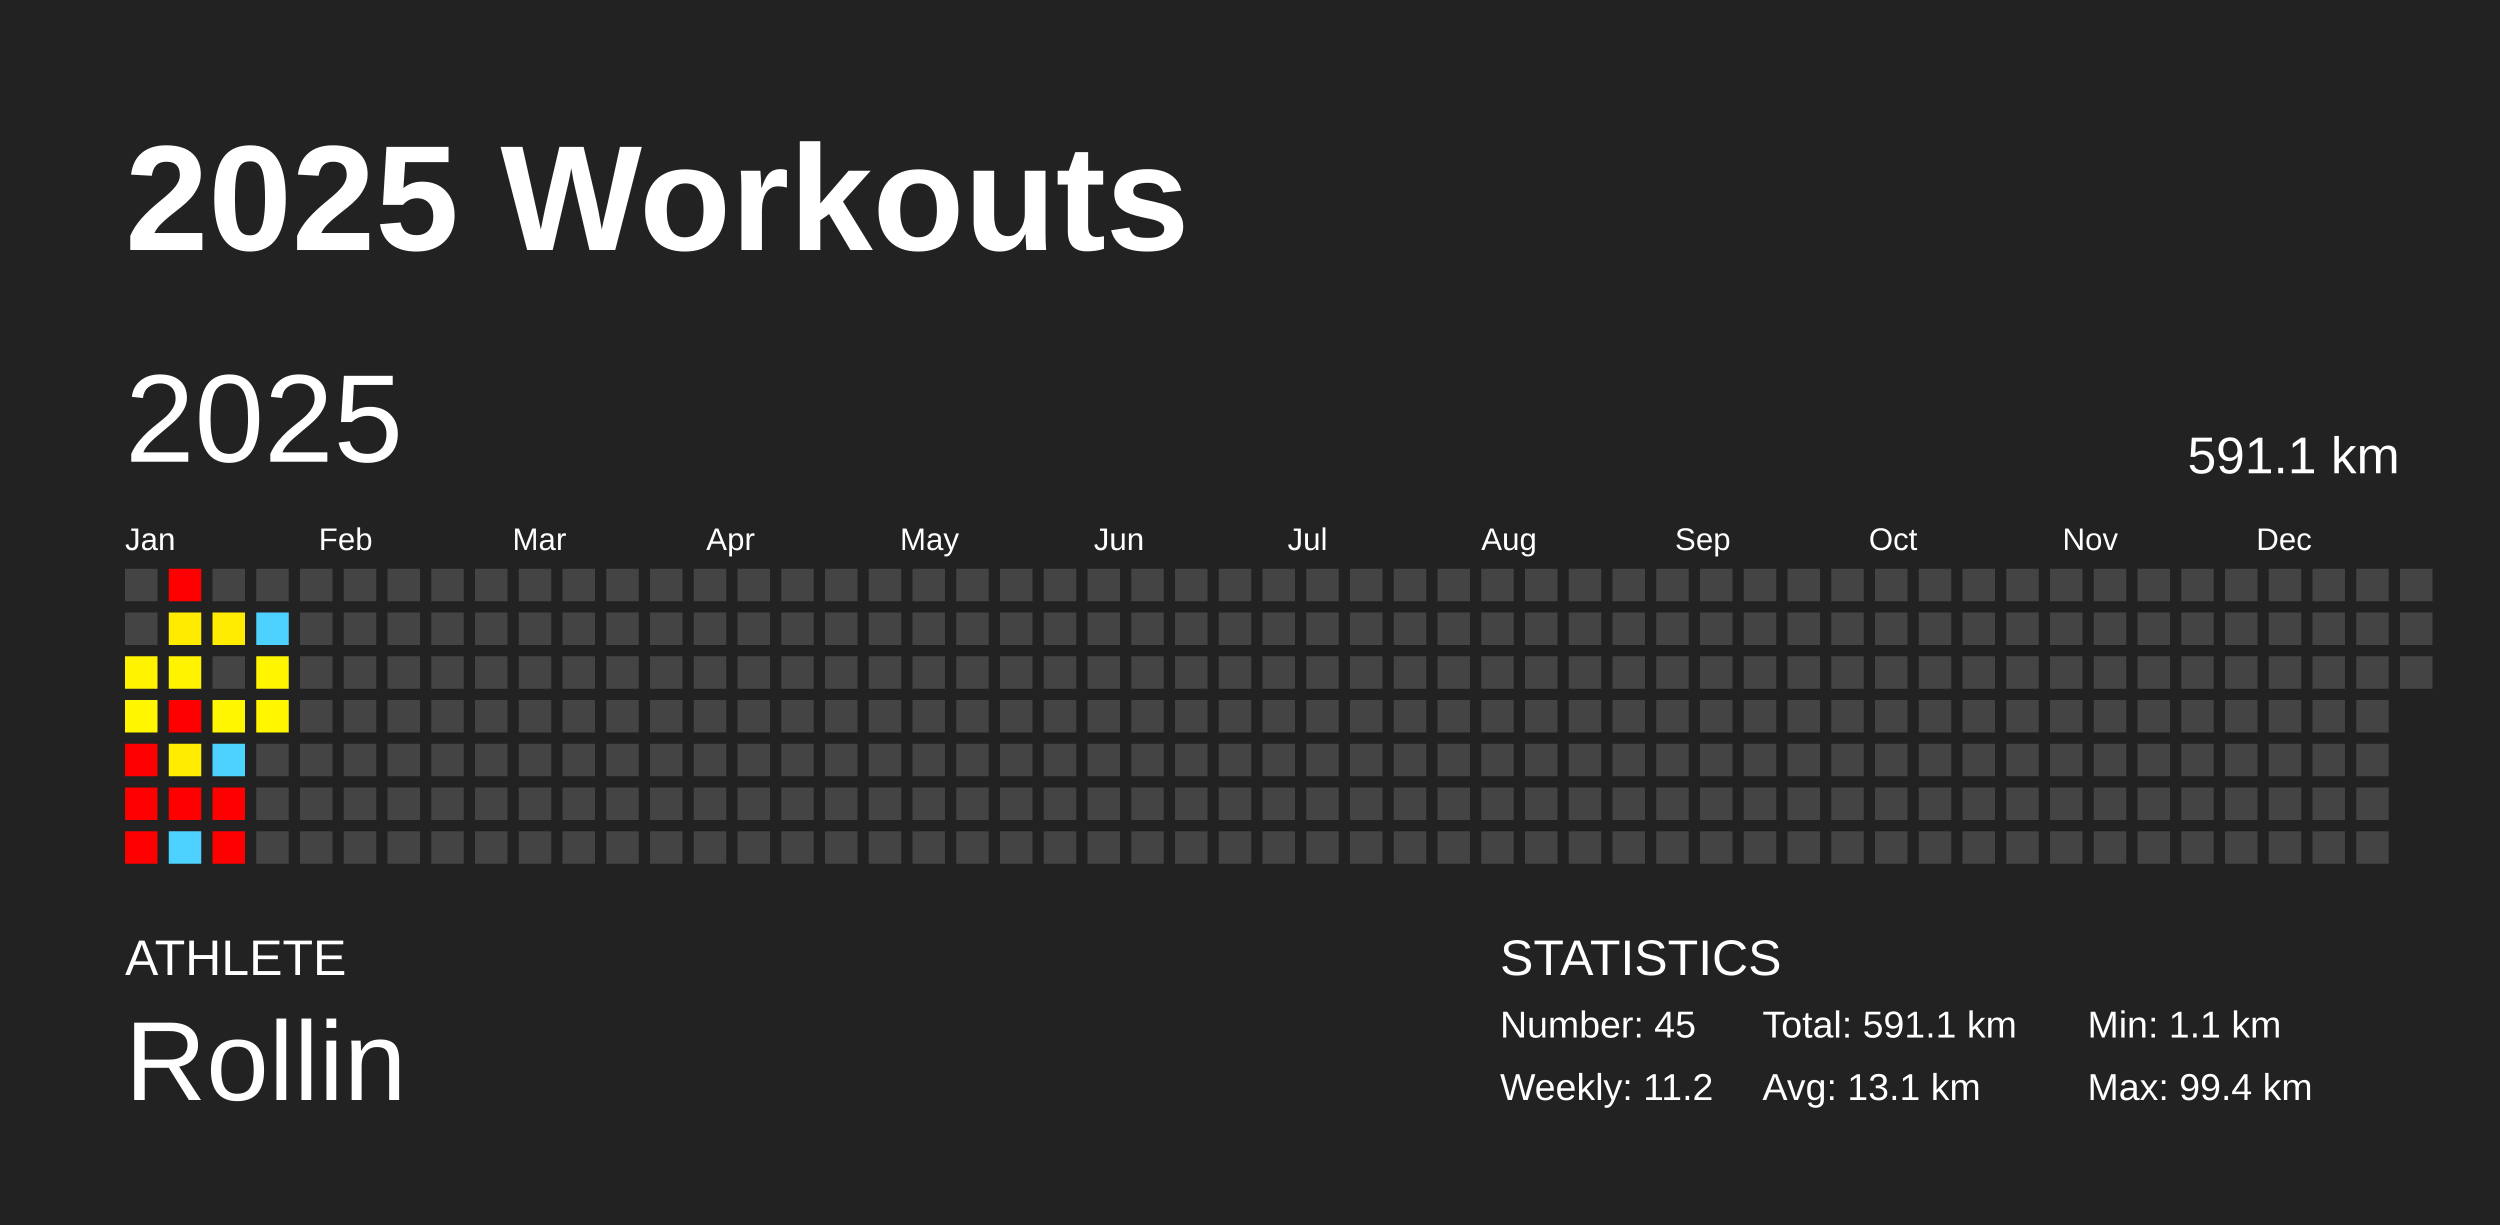
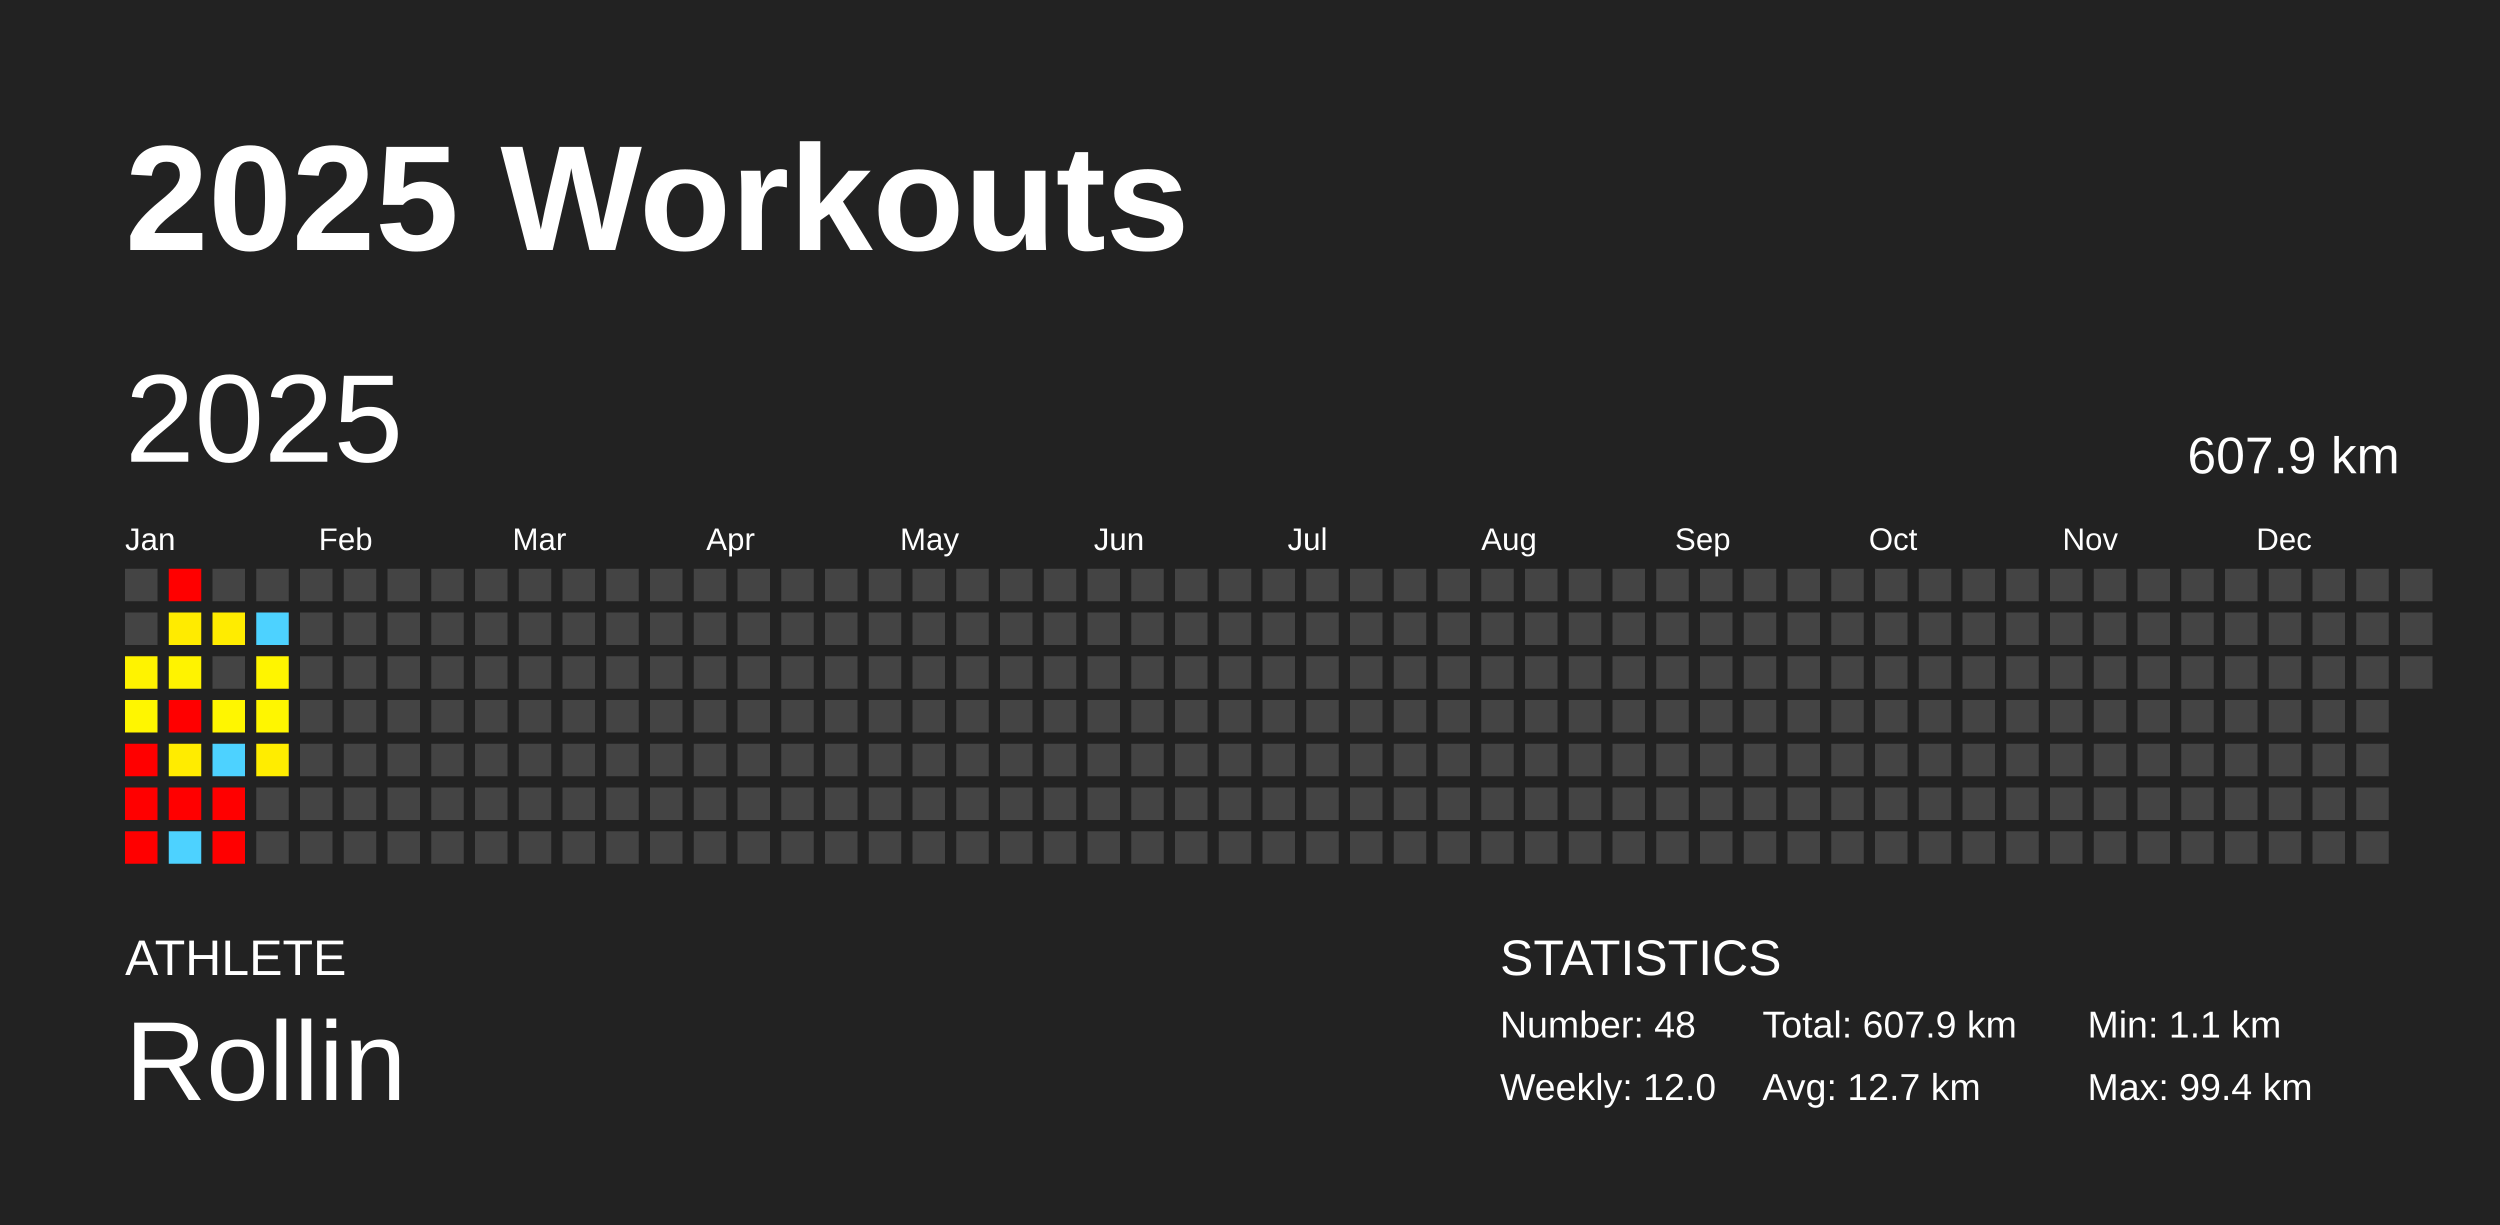
<svg xmlns="http://www.w3.org/2000/svg" baseProfile="full" height="98mm" version="1.1" viewBox="0,0,200,98" width="200mm">
  <defs />
  <rect fill="#222222" height="98" width="200" x="0" y="0" />
  <text fill="#FFFFFF" style="font-size:12px; font-family:Arial; font-weight:bold;" x="10" y="20">2025 Workouts</text>
  <text fill="#FFFFFF" style="font-size:4px; font-family:Arial" x="10" y="78">ATHLETE</text>
  <text fill="#FFFFFF" style="font-size:9px; font-family:Arial" x="10" y="88">Rollin</text>
  <text fill="#FFFFFF" style="font-size:4px; font-family:Arial" x="120" y="78">STATISTICS</text>
-   <text fill="#FFFFFF" style="font-size:3px; font-family:Arial" x="120" y="83">Number: 45</text>
-   <text fill="#FFFFFF" style="font-size:3px; font-family:Arial" x="120" y="88">Weekly: 11.2</text>
-   <text fill="#FFFFFF" style="font-size:3px; font-family:Arial" x="141" y="83">Total: 591.1 km</text>
-   <text fill="#FFFFFF" style="font-size:3px; font-family:Arial" x="141" y="88">Avg: 13.1 km</text>
+   <text fill="#FFFFFF" style="font-size:3px; font-family:Arial" x="120" y="83">Number: 48</text>
+   <text fill="#FFFFFF" style="font-size:3px; font-family:Arial" x="120" y="88">Weekly: 12.0</text>
+   <text fill="#FFFFFF" style="font-size:3px; font-family:Arial" x="141" y="83">Total: 607.9 km</text>
+   <text fill="#FFFFFF" style="font-size:3px; font-family:Arial" x="141" y="88">Avg: 12.7 km</text>
  <text fill="#FFFFFF" style="font-size:3px; font-family:Arial" x="167" y="83">Min: 1.1 km</text>
  <text fill="#FFFFFF" style="font-size:3px; font-family:Arial" x="167" y="88">Max: 99.4 km</text>
  <text dominant-baseline="hanging" fill="#FFFFFF" style="font-size:10.0px; font-family:Arial;" x="10" y="30">2025</text>
-   <text dominant-baseline="hanging" fill="#FFFFFF" style="font-size:4.125px; font-family:Arial;" x="175" y="35">591.1 km</text>
+   <text dominant-baseline="hanging" fill="#FFFFFF" style="font-size:4.125px; font-family:Arial;" x="175" y="35">607.9 km</text>
  <text fill="#FFFFFF" style="font-size:2.5px; font-family:Arial" x="10.0" y="44">Jan</text>
  <text fill="#FFFFFF" style="font-size:2.5px; font-family:Arial" x="25.5" y="44">Feb</text>
  <text fill="#FFFFFF" style="font-size:2.5px; font-family:Arial" x="41.0" y="44">Mar</text>
  <text fill="#FFFFFF" style="font-size:2.5px; font-family:Arial" x="56.5" y="44">Apr</text>
  <text fill="#FFFFFF" style="font-size:2.5px; font-family:Arial" x="72.0" y="44">May</text>
  <text fill="#FFFFFF" style="font-size:2.5px; font-family:Arial" x="87.5" y="44">Jun</text>
  <text fill="#FFFFFF" style="font-size:2.5px; font-family:Arial" x="103.0" y="44">Jul</text>
  <text fill="#FFFFFF" style="font-size:2.5px; font-family:Arial" x="118.5" y="44">Aug</text>
  <text fill="#FFFFFF" style="font-size:2.5px; font-family:Arial" x="134.0" y="44">Sep</text>
  <text fill="#FFFFFF" style="font-size:2.5px; font-family:Arial" x="149.5" y="44">Oct</text>
  <text fill="#FFFFFF" style="font-size:2.5px; font-family:Arial" x="165.0" y="44">Nov</text>
  <text fill="#FFFFFF" style="font-size:2.5px; font-family:Arial" x="180.5" y="44">Dec</text>
  <rect fill="#444444" height="2.6" width="2.6" x="10.0" y="45.5" />
  <rect fill="#444444" height="2.6" width="2.6" x="10.0" y="49.0" />
  <rect fill="#fff300" height="2.6" width="2.6" x="10.0" y="52.5" />
  <rect fill="#fff600" height="2.6" width="2.6" x="10.0" y="56.0" />
  <rect fill="red" height="2.6" width="2.6" x="10.0" y="59.5" />
  <rect fill="red" height="2.6" width="2.6" x="10.0" y="63.0" />
  <rect fill="red" height="2.6" width="2.6" x="10.0" y="66.5" />
  <rect fill="red" height="2.6" width="2.6" x="13.5" y="45.5" />
  <rect fill="#ffeb00" height="2.6" width="2.6" x="13.5" y="49.0" />
  <rect fill="#fff300" height="2.6" width="2.6" x="13.5" y="52.5" />
  <rect fill="red" height="2.6" width="2.6" x="13.5" y="56.0" />
  <rect fill="#ffec00" height="2.6" width="2.6" x="13.5" y="59.5" />
  <rect fill="red" height="2.6" width="2.6" x="13.5" y="63.0" />
  <rect fill="#4dd2ff" height="2.6" width="2.6" x="13.5" y="66.5" />
  <rect fill="#444444" height="2.6" width="2.6" x="17.0" y="45.5" />
  <rect fill="#ffec00" height="2.6" width="2.6" x="17.0" y="49.0" />
  <rect fill="#444444" height="2.6" width="2.6" x="17.0" y="52.5" />
  <rect fill="#fff600" height="2.6" width="2.6" x="17.0" y="56.0" />
  <rect fill="#4dd2ff" height="2.6" width="2.6" x="17.0" y="59.5" />
  <rect fill="red" height="2.6" width="2.6" x="17.0" y="63.0" />
  <rect fill="red" height="2.6" width="2.6" x="17.0" y="66.5" />
  <rect fill="#444444" height="2.6" width="2.6" x="20.5" y="45.5" />
  <rect fill="#4dd2ff" height="2.6" width="2.6" x="20.5" y="49.0" />
  <rect fill="#fff500" height="2.6" width="2.6" x="20.5" y="52.5" />
  <rect fill="#fff600" height="2.6" width="2.6" x="20.5" y="56.0" />
-   <rect fill="#444444" height="2.6" width="2.6" x="20.5" y="59.5" />
+   <rect fill="#ffed00" height="2.6" width="2.6" x="20.5" y="59.5" />
  <rect fill="#444444" height="2.6" width="2.6" x="20.5" y="63.0" />
  <rect fill="#444444" height="2.6" width="2.6" x="20.5" y="66.5" />
  <rect fill="#444444" height="2.6" width="2.6" x="24.0" y="45.5" />
  <rect fill="#444444" height="2.6" width="2.6" x="24.0" y="49.0" />
  <rect fill="#444444" height="2.6" width="2.6" x="24.0" y="52.5" />
  <rect fill="#444444" height="2.6" width="2.6" x="24.0" y="56.0" />
  <rect fill="#444444" height="2.6" width="2.6" x="24.0" y="59.5" />
  <rect fill="#444444" height="2.6" width="2.6" x="24.0" y="63.0" />
  <rect fill="#444444" height="2.6" width="2.6" x="24.0" y="66.5" />
  <rect fill="#444444" height="2.6" width="2.6" x="27.5" y="45.5" />
  <rect fill="#444444" height="2.6" width="2.6" x="27.5" y="49.0" />
  <rect fill="#444444" height="2.6" width="2.6" x="27.5" y="52.5" />
  <rect fill="#444444" height="2.6" width="2.6" x="27.5" y="56.0" />
  <rect fill="#444444" height="2.6" width="2.6" x="27.5" y="59.5" />
  <rect fill="#444444" height="2.6" width="2.6" x="27.5" y="63.0" />
  <rect fill="#444444" height="2.6" width="2.6" x="27.5" y="66.5" />
  <rect fill="#444444" height="2.6" width="2.6" x="31.0" y="45.5" />
  <rect fill="#444444" height="2.6" width="2.6" x="31.0" y="49.0" />
  <rect fill="#444444" height="2.6" width="2.6" x="31.0" y="52.5" />
  <rect fill="#444444" height="2.6" width="2.6" x="31.0" y="56.0" />
  <rect fill="#444444" height="2.6" width="2.6" x="31.0" y="59.5" />
  <rect fill="#444444" height="2.6" width="2.6" x="31.0" y="63.0" />
  <rect fill="#444444" height="2.6" width="2.6" x="31.0" y="66.5" />
  <rect fill="#444444" height="2.6" width="2.6" x="34.5" y="45.5" />
  <rect fill="#444444" height="2.6" width="2.6" x="34.5" y="49.0" />
  <rect fill="#444444" height="2.6" width="2.6" x="34.5" y="52.5" />
  <rect fill="#444444" height="2.6" width="2.6" x="34.5" y="56.0" />
  <rect fill="#444444" height="2.6" width="2.6" x="34.5" y="59.5" />
  <rect fill="#444444" height="2.6" width="2.6" x="34.5" y="63.0" />
  <rect fill="#444444" height="2.6" width="2.6" x="34.5" y="66.5" />
  <rect fill="#444444" height="2.6" width="2.6" x="38.0" y="45.5" />
  <rect fill="#444444" height="2.6" width="2.6" x="38.0" y="49.0" />
  <rect fill="#444444" height="2.6" width="2.6" x="38.0" y="52.5" />
  <rect fill="#444444" height="2.6" width="2.6" x="38.0" y="56.0" />
  <rect fill="#444444" height="2.6" width="2.6" x="38.0" y="59.5" />
  <rect fill="#444444" height="2.6" width="2.6" x="38.0" y="63.0" />
  <rect fill="#444444" height="2.6" width="2.6" x="38.0" y="66.5" />
  <rect fill="#444444" height="2.6" width="2.6" x="41.5" y="45.5" />
  <rect fill="#444444" height="2.6" width="2.6" x="41.5" y="49.0" />
  <rect fill="#444444" height="2.6" width="2.6" x="41.5" y="52.5" />
  <rect fill="#444444" height="2.6" width="2.6" x="41.5" y="56.0" />
  <rect fill="#444444" height="2.6" width="2.6" x="41.5" y="59.5" />
  <rect fill="#444444" height="2.6" width="2.6" x="41.5" y="63.0" />
  <rect fill="#444444" height="2.6" width="2.6" x="41.5" y="66.5" />
  <rect fill="#444444" height="2.6" width="2.6" x="45.0" y="45.5" />
  <rect fill="#444444" height="2.6" width="2.6" x="45.0" y="49.0" />
  <rect fill="#444444" height="2.6" width="2.6" x="45.0" y="52.5" />
  <rect fill="#444444" height="2.6" width="2.6" x="45.0" y="56.0" />
  <rect fill="#444444" height="2.6" width="2.6" x="45.0" y="59.5" />
  <rect fill="#444444" height="2.6" width="2.6" x="45.0" y="63.0" />
  <rect fill="#444444" height="2.6" width="2.6" x="45.0" y="66.5" />
  <rect fill="#444444" height="2.6" width="2.6" x="48.5" y="45.5" />
  <rect fill="#444444" height="2.6" width="2.6" x="48.5" y="49.0" />
  <rect fill="#444444" height="2.6" width="2.6" x="48.5" y="52.5" />
  <rect fill="#444444" height="2.6" width="2.6" x="48.5" y="56.0" />
  <rect fill="#444444" height="2.6" width="2.6" x="48.5" y="59.5" />
  <rect fill="#444444" height="2.6" width="2.6" x="48.5" y="63.0" />
  <rect fill="#444444" height="2.6" width="2.6" x="48.5" y="66.5" />
  <rect fill="#444444" height="2.6" width="2.6" x="52.0" y="45.5" />
  <rect fill="#444444" height="2.6" width="2.6" x="52.0" y="49.0" />
  <rect fill="#444444" height="2.6" width="2.6" x="52.0" y="52.5" />
  <rect fill="#444444" height="2.6" width="2.6" x="52.0" y="56.0" />
  <rect fill="#444444" height="2.6" width="2.6" x="52.0" y="59.5" />
  <rect fill="#444444" height="2.6" width="2.6" x="52.0" y="63.0" />
  <rect fill="#444444" height="2.6" width="2.6" x="52.0" y="66.5" />
  <rect fill="#444444" height="2.6" width="2.6" x="55.5" y="45.5" />
  <rect fill="#444444" height="2.6" width="2.6" x="55.5" y="49.0" />
  <rect fill="#444444" height="2.6" width="2.6" x="55.5" y="52.5" />
  <rect fill="#444444" height="2.6" width="2.6" x="55.5" y="56.0" />
  <rect fill="#444444" height="2.6" width="2.6" x="55.5" y="59.5" />
  <rect fill="#444444" height="2.6" width="2.6" x="55.5" y="63.0" />
  <rect fill="#444444" height="2.6" width="2.6" x="55.5" y="66.5" />
  <rect fill="#444444" height="2.6" width="2.6" x="59.0" y="45.5" />
  <rect fill="#444444" height="2.6" width="2.6" x="59.0" y="49.0" />
  <rect fill="#444444" height="2.6" width="2.6" x="59.0" y="52.5" />
  <rect fill="#444444" height="2.6" width="2.6" x="59.0" y="56.0" />
  <rect fill="#444444" height="2.6" width="2.6" x="59.0" y="59.5" />
  <rect fill="#444444" height="2.6" width="2.6" x="59.0" y="63.0" />
  <rect fill="#444444" height="2.6" width="2.6" x="59.0" y="66.5" />
  <rect fill="#444444" height="2.6" width="2.6" x="62.5" y="45.5" />
  <rect fill="#444444" height="2.6" width="2.6" x="62.5" y="49.0" />
  <rect fill="#444444" height="2.6" width="2.6" x="62.5" y="52.5" />
  <rect fill="#444444" height="2.6" width="2.6" x="62.5" y="56.0" />
  <rect fill="#444444" height="2.6" width="2.6" x="62.5" y="59.5" />
  <rect fill="#444444" height="2.6" width="2.6" x="62.5" y="63.0" />
  <rect fill="#444444" height="2.6" width="2.6" x="62.5" y="66.5" />
  <rect fill="#444444" height="2.6" width="2.6" x="66.0" y="45.5" />
  <rect fill="#444444" height="2.6" width="2.6" x="66.0" y="49.0" />
  <rect fill="#444444" height="2.6" width="2.6" x="66.0" y="52.5" />
  <rect fill="#444444" height="2.6" width="2.6" x="66.0" y="56.0" />
  <rect fill="#444444" height="2.6" width="2.6" x="66.0" y="59.5" />
  <rect fill="#444444" height="2.6" width="2.6" x="66.0" y="63.0" />
  <rect fill="#444444" height="2.6" width="2.6" x="66.0" y="66.5" />
  <rect fill="#444444" height="2.6" width="2.6" x="69.5" y="45.5" />
  <rect fill="#444444" height="2.6" width="2.6" x="69.5" y="49.0" />
  <rect fill="#444444" height="2.6" width="2.6" x="69.5" y="52.5" />
  <rect fill="#444444" height="2.6" width="2.6" x="69.5" y="56.0" />
  <rect fill="#444444" height="2.6" width="2.6" x="69.5" y="59.5" />
  <rect fill="#444444" height="2.6" width="2.6" x="69.5" y="63.0" />
  <rect fill="#444444" height="2.6" width="2.6" x="69.5" y="66.5" />
  <rect fill="#444444" height="2.6" width="2.6" x="73.0" y="45.5" />
  <rect fill="#444444" height="2.6" width="2.6" x="73.0" y="49.0" />
  <rect fill="#444444" height="2.6" width="2.6" x="73.0" y="52.5" />
  <rect fill="#444444" height="2.6" width="2.6" x="73.0" y="56.0" />
  <rect fill="#444444" height="2.6" width="2.6" x="73.0" y="59.5" />
  <rect fill="#444444" height="2.6" width="2.6" x="73.0" y="63.0" />
  <rect fill="#444444" height="2.6" width="2.6" x="73.0" y="66.5" />
  <rect fill="#444444" height="2.6" width="2.6" x="76.5" y="45.5" />
  <rect fill="#444444" height="2.6" width="2.6" x="76.5" y="49.0" />
  <rect fill="#444444" height="2.6" width="2.6" x="76.5" y="52.5" />
  <rect fill="#444444" height="2.6" width="2.6" x="76.5" y="56.0" />
  <rect fill="#444444" height="2.6" width="2.6" x="76.5" y="59.5" />
  <rect fill="#444444" height="2.6" width="2.6" x="76.5" y="63.0" />
  <rect fill="#444444" height="2.6" width="2.6" x="76.5" y="66.5" />
  <rect fill="#444444" height="2.6" width="2.6" x="80.0" y="45.5" />
  <rect fill="#444444" height="2.6" width="2.6" x="80.0" y="49.0" />
  <rect fill="#444444" height="2.6" width="2.6" x="80.0" y="52.5" />
  <rect fill="#444444" height="2.6" width="2.6" x="80.0" y="56.0" />
  <rect fill="#444444" height="2.6" width="2.6" x="80.0" y="59.5" />
  <rect fill="#444444" height="2.6" width="2.6" x="80.0" y="63.0" />
  <rect fill="#444444" height="2.6" width="2.6" x="80.0" y="66.5" />
  <rect fill="#444444" height="2.6" width="2.6" x="83.5" y="45.5" />
  <rect fill="#444444" height="2.6" width="2.6" x="83.5" y="49.0" />
  <rect fill="#444444" height="2.6" width="2.6" x="83.5" y="52.5" />
  <rect fill="#444444" height="2.6" width="2.6" x="83.5" y="56.0" />
  <rect fill="#444444" height="2.6" width="2.6" x="83.5" y="59.5" />
  <rect fill="#444444" height="2.6" width="2.6" x="83.5" y="63.0" />
  <rect fill="#444444" height="2.6" width="2.6" x="83.5" y="66.5" />
  <rect fill="#444444" height="2.6" width="2.6" x="87.0" y="45.5" />
  <rect fill="#444444" height="2.6" width="2.6" x="87.0" y="49.0" />
  <rect fill="#444444" height="2.6" width="2.6" x="87.0" y="52.5" />
  <rect fill="#444444" height="2.6" width="2.6" x="87.0" y="56.0" />
  <rect fill="#444444" height="2.6" width="2.6" x="87.0" y="59.5" />
  <rect fill="#444444" height="2.6" width="2.6" x="87.0" y="63.0" />
  <rect fill="#444444" height="2.6" width="2.6" x="87.0" y="66.5" />
  <rect fill="#444444" height="2.6" width="2.6" x="90.5" y="45.5" />
  <rect fill="#444444" height="2.6" width="2.6" x="90.5" y="49.0" />
  <rect fill="#444444" height="2.6" width="2.6" x="90.5" y="52.5" />
  <rect fill="#444444" height="2.6" width="2.6" x="90.5" y="56.0" />
  <rect fill="#444444" height="2.6" width="2.6" x="90.5" y="59.5" />
  <rect fill="#444444" height="2.6" width="2.6" x="90.5" y="63.0" />
  <rect fill="#444444" height="2.6" width="2.6" x="90.5" y="66.5" />
  <rect fill="#444444" height="2.6" width="2.6" x="94.0" y="45.5" />
  <rect fill="#444444" height="2.6" width="2.6" x="94.0" y="49.0" />
  <rect fill="#444444" height="2.6" width="2.6" x="94.0" y="52.5" />
  <rect fill="#444444" height="2.6" width="2.6" x="94.0" y="56.0" />
  <rect fill="#444444" height="2.6" width="2.6" x="94.0" y="59.5" />
  <rect fill="#444444" height="2.6" width="2.6" x="94.0" y="63.0" />
  <rect fill="#444444" height="2.6" width="2.6" x="94.0" y="66.5" />
  <rect fill="#444444" height="2.6" width="2.6" x="97.5" y="45.5" />
  <rect fill="#444444" height="2.6" width="2.6" x="97.5" y="49.0" />
  <rect fill="#444444" height="2.6" width="2.6" x="97.5" y="52.5" />
  <rect fill="#444444" height="2.6" width="2.6" x="97.5" y="56.0" />
  <rect fill="#444444" height="2.6" width="2.6" x="97.5" y="59.5" />
  <rect fill="#444444" height="2.6" width="2.6" x="97.5" y="63.0" />
  <rect fill="#444444" height="2.6" width="2.6" x="97.5" y="66.5" />
  <rect fill="#444444" height="2.6" width="2.6" x="101.0" y="45.5" />
  <rect fill="#444444" height="2.6" width="2.6" x="101.0" y="49.0" />
  <rect fill="#444444" height="2.6" width="2.6" x="101.0" y="52.5" />
  <rect fill="#444444" height="2.6" width="2.6" x="101.0" y="56.0" />
  <rect fill="#444444" height="2.6" width="2.6" x="101.0" y="59.5" />
  <rect fill="#444444" height="2.6" width="2.6" x="101.0" y="63.0" />
  <rect fill="#444444" height="2.6" width="2.6" x="101.0" y="66.5" />
  <rect fill="#444444" height="2.6" width="2.6" x="104.5" y="45.5" />
  <rect fill="#444444" height="2.6" width="2.6" x="104.5" y="49.0" />
  <rect fill="#444444" height="2.6" width="2.6" x="104.5" y="52.5" />
  <rect fill="#444444" height="2.6" width="2.6" x="104.5" y="56.0" />
  <rect fill="#444444" height="2.6" width="2.6" x="104.5" y="59.5" />
  <rect fill="#444444" height="2.6" width="2.6" x="104.5" y="63.0" />
  <rect fill="#444444" height="2.6" width="2.6" x="104.5" y="66.5" />
  <rect fill="#444444" height="2.6" width="2.6" x="108.0" y="45.5" />
  <rect fill="#444444" height="2.6" width="2.6" x="108.0" y="49.0" />
  <rect fill="#444444" height="2.6" width="2.6" x="108.0" y="52.5" />
  <rect fill="#444444" height="2.6" width="2.6" x="108.0" y="56.0" />
  <rect fill="#444444" height="2.6" width="2.6" x="108.0" y="59.5" />
  <rect fill="#444444" height="2.6" width="2.6" x="108.0" y="63.0" />
  <rect fill="#444444" height="2.6" width="2.6" x="108.0" y="66.5" />
  <rect fill="#444444" height="2.6" width="2.6" x="111.5" y="45.5" />
  <rect fill="#444444" height="2.6" width="2.6" x="111.5" y="49.0" />
  <rect fill="#444444" height="2.6" width="2.6" x="111.5" y="52.5" />
  <rect fill="#444444" height="2.6" width="2.6" x="111.5" y="56.0" />
  <rect fill="#444444" height="2.6" width="2.6" x="111.5" y="59.5" />
  <rect fill="#444444" height="2.6" width="2.6" x="111.5" y="63.0" />
  <rect fill="#444444" height="2.6" width="2.6" x="111.5" y="66.5" />
  <rect fill="#444444" height="2.6" width="2.6" x="115.0" y="45.5" />
  <rect fill="#444444" height="2.6" width="2.6" x="115.0" y="49.0" />
  <rect fill="#444444" height="2.6" width="2.6" x="115.0" y="52.5" />
  <rect fill="#444444" height="2.6" width="2.6" x="115.0" y="56.0" />
  <rect fill="#444444" height="2.6" width="2.6" x="115.0" y="59.5" />
  <rect fill="#444444" height="2.6" width="2.6" x="115.0" y="63.0" />
  <rect fill="#444444" height="2.6" width="2.6" x="115.0" y="66.5" />
  <rect fill="#444444" height="2.6" width="2.6" x="118.5" y="45.5" />
  <rect fill="#444444" height="2.6" width="2.6" x="118.5" y="49.0" />
  <rect fill="#444444" height="2.6" width="2.6" x="118.5" y="52.5" />
  <rect fill="#444444" height="2.6" width="2.6" x="118.5" y="56.0" />
  <rect fill="#444444" height="2.6" width="2.6" x="118.5" y="59.5" />
  <rect fill="#444444" height="2.6" width="2.6" x="118.5" y="63.0" />
  <rect fill="#444444" height="2.6" width="2.6" x="118.5" y="66.5" />
  <rect fill="#444444" height="2.6" width="2.6" x="122.0" y="45.5" />
  <rect fill="#444444" height="2.6" width="2.6" x="122.0" y="49.0" />
  <rect fill="#444444" height="2.6" width="2.6" x="122.0" y="52.5" />
  <rect fill="#444444" height="2.6" width="2.6" x="122.0" y="56.0" />
  <rect fill="#444444" height="2.6" width="2.6" x="122.0" y="59.5" />
  <rect fill="#444444" height="2.6" width="2.6" x="122.0" y="63.0" />
  <rect fill="#444444" height="2.6" width="2.6" x="122.0" y="66.5" />
  <rect fill="#444444" height="2.6" width="2.6" x="125.5" y="45.5" />
  <rect fill="#444444" height="2.6" width="2.6" x="125.5" y="49.0" />
  <rect fill="#444444" height="2.6" width="2.6" x="125.5" y="52.5" />
  <rect fill="#444444" height="2.6" width="2.6" x="125.5" y="56.0" />
  <rect fill="#444444" height="2.6" width="2.6" x="125.5" y="59.5" />
  <rect fill="#444444" height="2.6" width="2.6" x="125.5" y="63.0" />
  <rect fill="#444444" height="2.6" width="2.6" x="125.5" y="66.5" />
  <rect fill="#444444" height="2.6" width="2.6" x="129.0" y="45.5" />
  <rect fill="#444444" height="2.6" width="2.6" x="129.0" y="49.0" />
  <rect fill="#444444" height="2.6" width="2.6" x="129.0" y="52.5" />
  <rect fill="#444444" height="2.6" width="2.6" x="129.0" y="56.0" />
  <rect fill="#444444" height="2.6" width="2.6" x="129.0" y="59.5" />
  <rect fill="#444444" height="2.6" width="2.6" x="129.0" y="63.0" />
  <rect fill="#444444" height="2.6" width="2.6" x="129.0" y="66.5" />
  <rect fill="#444444" height="2.6" width="2.6" x="132.5" y="45.5" />
  <rect fill="#444444" height="2.6" width="2.6" x="132.5" y="49.0" />
  <rect fill="#444444" height="2.6" width="2.6" x="132.5" y="52.5" />
  <rect fill="#444444" height="2.6" width="2.6" x="132.5" y="56.0" />
  <rect fill="#444444" height="2.6" width="2.6" x="132.5" y="59.5" />
  <rect fill="#444444" height="2.6" width="2.6" x="132.5" y="63.0" />
  <rect fill="#444444" height="2.6" width="2.6" x="132.5" y="66.5" />
  <rect fill="#444444" height="2.6" width="2.6" x="136.0" y="45.5" />
  <rect fill="#444444" height="2.6" width="2.6" x="136.0" y="49.0" />
  <rect fill="#444444" height="2.6" width="2.6" x="136.0" y="52.5" />
  <rect fill="#444444" height="2.6" width="2.6" x="136.0" y="56.0" />
  <rect fill="#444444" height="2.6" width="2.6" x="136.0" y="59.5" />
  <rect fill="#444444" height="2.6" width="2.6" x="136.0" y="63.0" />
  <rect fill="#444444" height="2.6" width="2.6" x="136.0" y="66.5" />
  <rect fill="#444444" height="2.6" width="2.6" x="139.5" y="45.5" />
  <rect fill="#444444" height="2.6" width="2.6" x="139.5" y="49.0" />
  <rect fill="#444444" height="2.6" width="2.6" x="139.5" y="52.5" />
  <rect fill="#444444" height="2.6" width="2.6" x="139.5" y="56.0" />
  <rect fill="#444444" height="2.6" width="2.6" x="139.5" y="59.5" />
  <rect fill="#444444" height="2.6" width="2.6" x="139.5" y="63.0" />
  <rect fill="#444444" height="2.6" width="2.6" x="139.5" y="66.5" />
  <rect fill="#444444" height="2.6" width="2.6" x="143.0" y="45.5" />
  <rect fill="#444444" height="2.6" width="2.6" x="143.0" y="49.0" />
  <rect fill="#444444" height="2.6" width="2.6" x="143.0" y="52.5" />
  <rect fill="#444444" height="2.6" width="2.6" x="143.0" y="56.0" />
  <rect fill="#444444" height="2.6" width="2.6" x="143.0" y="59.5" />
  <rect fill="#444444" height="2.6" width="2.6" x="143.0" y="63.0" />
  <rect fill="#444444" height="2.6" width="2.6" x="143.0" y="66.5" />
  <rect fill="#444444" height="2.6" width="2.6" x="146.5" y="45.5" />
  <rect fill="#444444" height="2.6" width="2.6" x="146.5" y="49.0" />
  <rect fill="#444444" height="2.6" width="2.6" x="146.5" y="52.5" />
  <rect fill="#444444" height="2.6" width="2.6" x="146.5" y="56.0" />
  <rect fill="#444444" height="2.6" width="2.6" x="146.5" y="59.5" />
  <rect fill="#444444" height="2.6" width="2.6" x="146.5" y="63.0" />
  <rect fill="#444444" height="2.6" width="2.6" x="146.5" y="66.5" />
  <rect fill="#444444" height="2.6" width="2.6" x="150.0" y="45.5" />
  <rect fill="#444444" height="2.6" width="2.6" x="150.0" y="49.0" />
  <rect fill="#444444" height="2.6" width="2.6" x="150.0" y="52.5" />
  <rect fill="#444444" height="2.6" width="2.6" x="150.0" y="56.0" />
  <rect fill="#444444" height="2.6" width="2.6" x="150.0" y="59.5" />
  <rect fill="#444444" height="2.6" width="2.6" x="150.0" y="63.0" />
  <rect fill="#444444" height="2.6" width="2.6" x="150.0" y="66.5" />
  <rect fill="#444444" height="2.6" width="2.6" x="153.5" y="45.5" />
  <rect fill="#444444" height="2.6" width="2.6" x="153.5" y="49.0" />
  <rect fill="#444444" height="2.6" width="2.6" x="153.5" y="52.5" />
  <rect fill="#444444" height="2.6" width="2.6" x="153.5" y="56.0" />
  <rect fill="#444444" height="2.6" width="2.6" x="153.5" y="59.5" />
  <rect fill="#444444" height="2.6" width="2.6" x="153.5" y="63.0" />
  <rect fill="#444444" height="2.6" width="2.6" x="153.5" y="66.5" />
  <rect fill="#444444" height="2.6" width="2.6" x="157.0" y="45.5" />
  <rect fill="#444444" height="2.6" width="2.6" x="157.0" y="49.0" />
  <rect fill="#444444" height="2.6" width="2.6" x="157.0" y="52.5" />
  <rect fill="#444444" height="2.6" width="2.6" x="157.0" y="56.0" />
  <rect fill="#444444" height="2.6" width="2.6" x="157.0" y="59.5" />
  <rect fill="#444444" height="2.6" width="2.6" x="157.0" y="63.0" />
  <rect fill="#444444" height="2.6" width="2.6" x="157.0" y="66.5" />
  <rect fill="#444444" height="2.6" width="2.6" x="160.5" y="45.5" />
  <rect fill="#444444" height="2.6" width="2.6" x="160.5" y="49.0" />
  <rect fill="#444444" height="2.6" width="2.6" x="160.5" y="52.5" />
  <rect fill="#444444" height="2.6" width="2.6" x="160.5" y="56.0" />
  <rect fill="#444444" height="2.6" width="2.6" x="160.5" y="59.5" />
  <rect fill="#444444" height="2.6" width="2.6" x="160.5" y="63.0" />
  <rect fill="#444444" height="2.6" width="2.6" x="160.5" y="66.5" />
  <rect fill="#444444" height="2.6" width="2.6" x="164.0" y="45.5" />
  <rect fill="#444444" height="2.6" width="2.6" x="164.0" y="49.0" />
  <rect fill="#444444" height="2.6" width="2.6" x="164.0" y="52.5" />
  <rect fill="#444444" height="2.6" width="2.6" x="164.0" y="56.0" />
  <rect fill="#444444" height="2.6" width="2.6" x="164.0" y="59.5" />
  <rect fill="#444444" height="2.6" width="2.6" x="164.0" y="63.0" />
  <rect fill="#444444" height="2.6" width="2.6" x="164.0" y="66.5" />
  <rect fill="#444444" height="2.6" width="2.6" x="167.5" y="45.5" />
  <rect fill="#444444" height="2.6" width="2.6" x="167.5" y="49.0" />
  <rect fill="#444444" height="2.6" width="2.6" x="167.5" y="52.5" />
  <rect fill="#444444" height="2.6" width="2.6" x="167.5" y="56.0" />
  <rect fill="#444444" height="2.6" width="2.6" x="167.5" y="59.5" />
  <rect fill="#444444" height="2.6" width="2.6" x="167.5" y="63.0" />
  <rect fill="#444444" height="2.6" width="2.6" x="167.5" y="66.5" />
  <rect fill="#444444" height="2.6" width="2.6" x="171.0" y="45.5" />
  <rect fill="#444444" height="2.6" width="2.6" x="171.0" y="49.0" />
  <rect fill="#444444" height="2.6" width="2.6" x="171.0" y="52.5" />
  <rect fill="#444444" height="2.6" width="2.6" x="171.0" y="56.0" />
  <rect fill="#444444" height="2.6" width="2.6" x="171.0" y="59.5" />
  <rect fill="#444444" height="2.6" width="2.6" x="171.0" y="63.0" />
  <rect fill="#444444" height="2.6" width="2.6" x="171.0" y="66.5" />
  <rect fill="#444444" height="2.6" width="2.6" x="174.5" y="45.5" />
  <rect fill="#444444" height="2.6" width="2.6" x="174.5" y="49.0" />
  <rect fill="#444444" height="2.6" width="2.6" x="174.5" y="52.5" />
  <rect fill="#444444" height="2.6" width="2.6" x="174.5" y="56.0" />
  <rect fill="#444444" height="2.6" width="2.6" x="174.5" y="59.5" />
  <rect fill="#444444" height="2.6" width="2.6" x="174.5" y="63.0" />
  <rect fill="#444444" height="2.6" width="2.6" x="174.5" y="66.5" />
  <rect fill="#444444" height="2.6" width="2.6" x="178.0" y="45.5" />
  <rect fill="#444444" height="2.6" width="2.6" x="178.0" y="49.0" />
  <rect fill="#444444" height="2.6" width="2.6" x="178.0" y="52.5" />
  <rect fill="#444444" height="2.6" width="2.6" x="178.0" y="56.0" />
  <rect fill="#444444" height="2.6" width="2.6" x="178.0" y="59.5" />
  <rect fill="#444444" height="2.6" width="2.6" x="178.0" y="63.0" />
  <rect fill="#444444" height="2.6" width="2.6" x="178.0" y="66.5" />
  <rect fill="#444444" height="2.6" width="2.6" x="181.5" y="45.5" />
  <rect fill="#444444" height="2.6" width="2.6" x="181.5" y="49.0" />
  <rect fill="#444444" height="2.6" width="2.6" x="181.5" y="52.5" />
  <rect fill="#444444" height="2.6" width="2.6" x="181.5" y="56.0" />
  <rect fill="#444444" height="2.6" width="2.6" x="181.5" y="59.5" />
  <rect fill="#444444" height="2.6" width="2.6" x="181.5" y="63.0" />
  <rect fill="#444444" height="2.6" width="2.6" x="181.5" y="66.5" />
  <rect fill="#444444" height="2.6" width="2.6" x="185.0" y="45.5" />
  <rect fill="#444444" height="2.6" width="2.6" x="185.0" y="49.0" />
  <rect fill="#444444" height="2.6" width="2.6" x="185.0" y="52.5" />
  <rect fill="#444444" height="2.6" width="2.6" x="185.0" y="56.0" />
  <rect fill="#444444" height="2.6" width="2.6" x="185.0" y="59.5" />
  <rect fill="#444444" height="2.6" width="2.6" x="185.0" y="63.0" />
  <rect fill="#444444" height="2.6" width="2.6" x="185.0" y="66.5" />
  <rect fill="#444444" height="2.6" width="2.6" x="188.5" y="45.5" />
  <rect fill="#444444" height="2.6" width="2.6" x="188.5" y="49.0" />
  <rect fill="#444444" height="2.6" width="2.6" x="188.5" y="52.5" />
  <rect fill="#444444" height="2.6" width="2.6" x="188.5" y="56.0" />
  <rect fill="#444444" height="2.6" width="2.6" x="188.5" y="59.5" />
  <rect fill="#444444" height="2.6" width="2.6" x="188.5" y="63.0" />
  <rect fill="#444444" height="2.6" width="2.6" x="188.5" y="66.5" />
  <rect fill="#444444" height="2.6" width="2.6" x="192.0" y="45.5" />
  <rect fill="#444444" height="2.6" width="2.6" x="192.0" y="49.0" />
  <rect fill="#444444" height="2.6" width="2.6" x="192.0" y="52.5" />
</svg>
